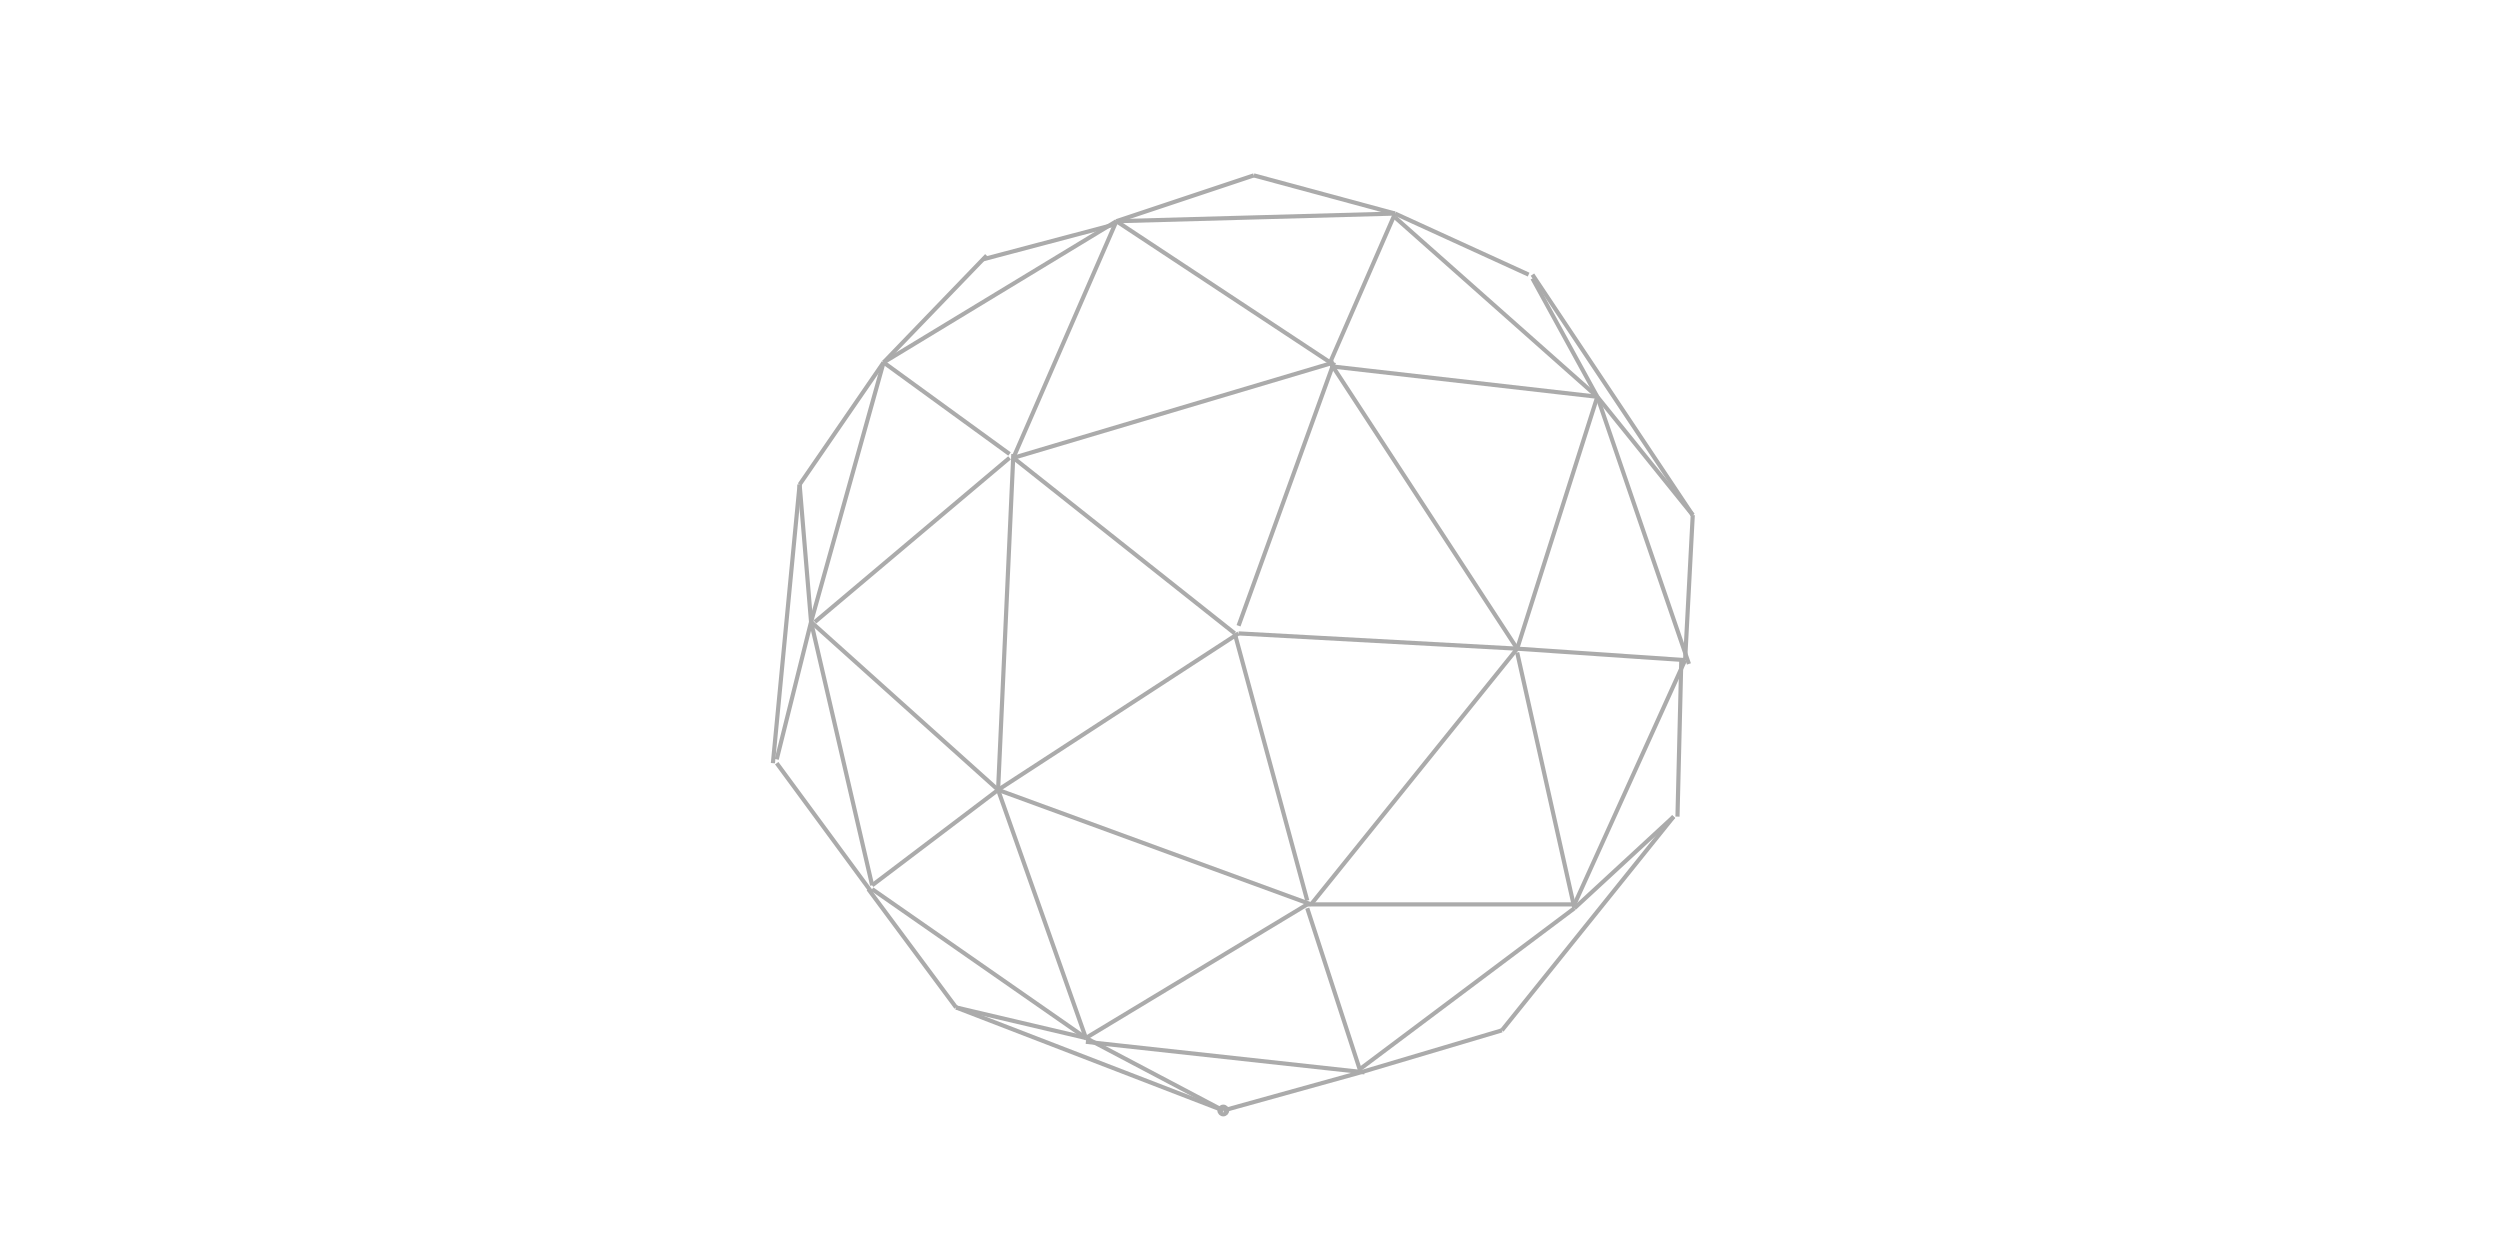
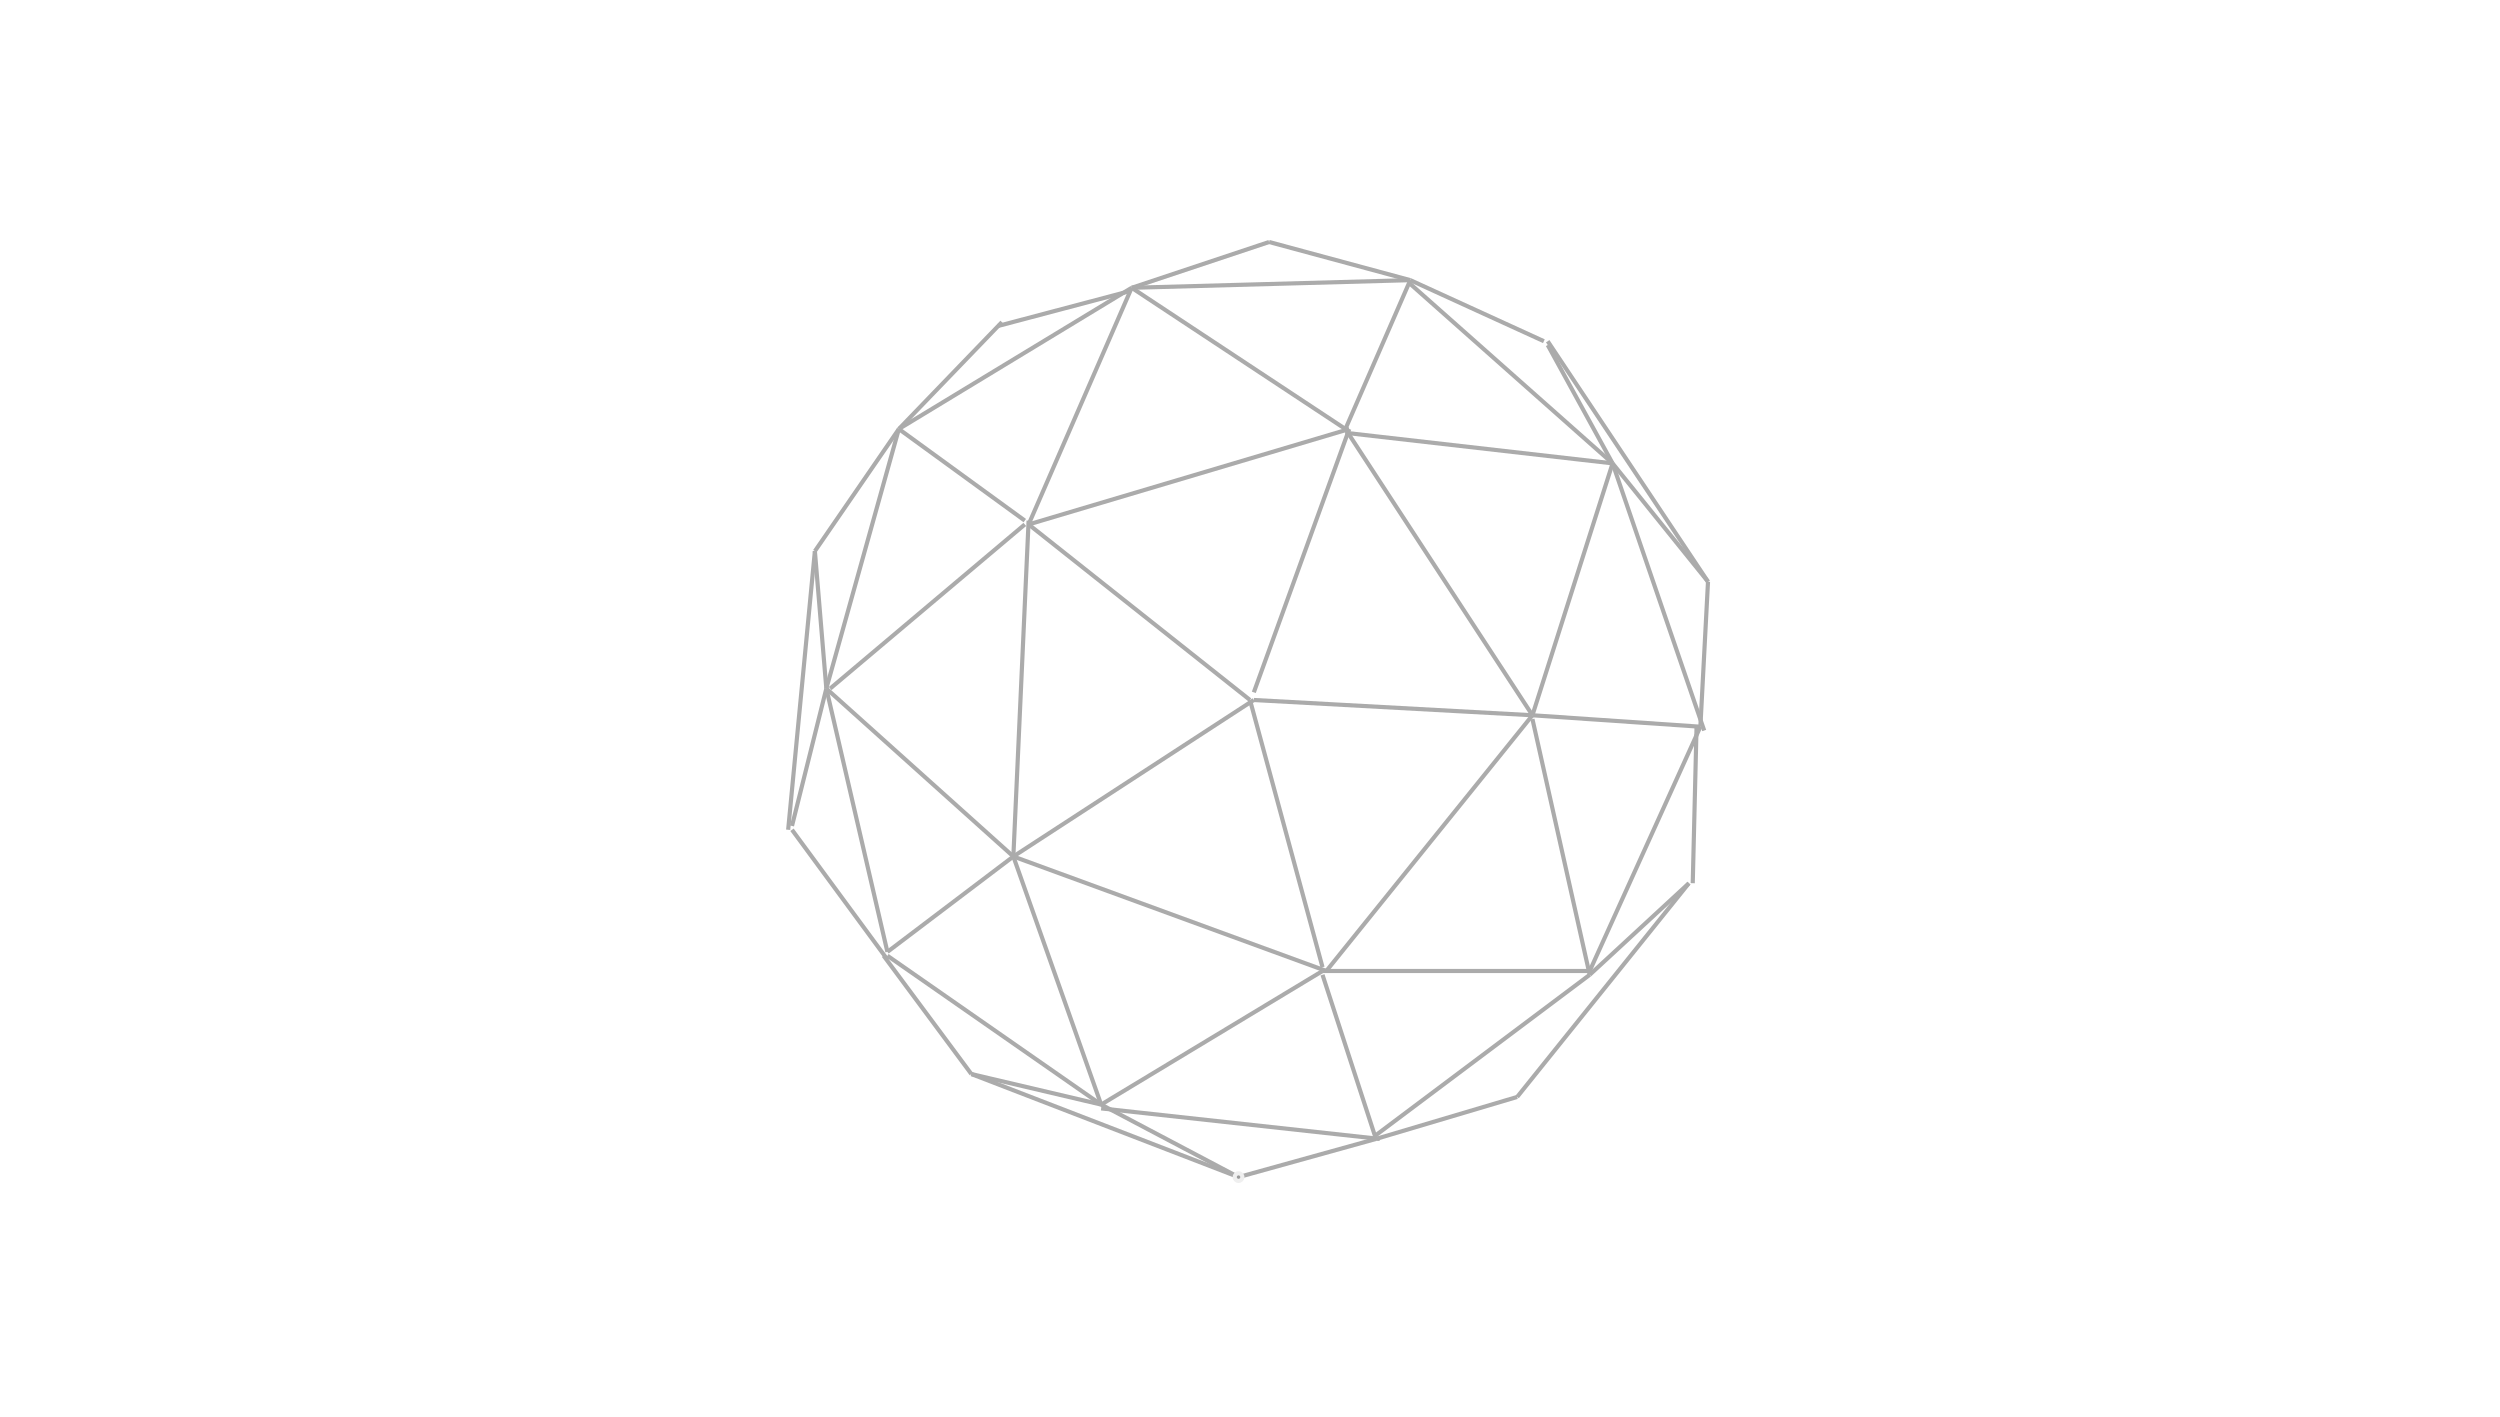
- <svg xmlns="http://www.w3.org/2000/svg" class="svg-logo" version="1.1" id="Layer_1" x="0px" y="0px" viewBox="0 0 600 298.582" xml:space="preserve" width="600" height="298.582">
+ <svg xmlns="http://www.w3.org/2000/svg" class="svg-logo" version="1.1" id="Layer_1" x="0px" y="0px" viewBox="0 0 600 340" xml:space="preserve" width="600" height="340">
  <defs id="defs105" />
-   <g id="g1000">
-     <line style="fill:none;fill-opacity:1;stroke:#ababab;stroke-miterlimit:10;stroke-opacity:1" id="line73" y2="95.223" x2="383.359" y1="66.826" x1="367.786" class="st0" />
-     <line style="fill:none;fill-opacity:1;stroke:#ababab;stroke-miterlimit:10;stroke-opacity:1" id="line75" y2="123.62" x2="406.259" y1="65.91" x1="367.786" class="st0" />
-     <line style="fill:none;fill-opacity:1;stroke:#ababab;stroke-miterlimit:10;stroke-opacity:1" id="line77" y2="95.223" x2="383.359" y1="123.62" x1="406.259" class="st0" />
-     <line style="fill:none;fill-opacity:1;stroke:#ababab;stroke-miterlimit:10;stroke-opacity:1" id="line79" y2="95.223" x2="383.359" y1="87.895" x1="319.237" class="st0" />
-     <line style="fill:none;fill-opacity:1;stroke:#ababab;stroke-miterlimit:10;stroke-opacity:1" id="line81" y2="51.254" x2="334.809" y1="86.979" x1="319.237" class="st0" />
-     <line style="fill:none;fill-opacity:1;stroke:#ababab;stroke-miterlimit:10;stroke-opacity:1" id="line83" y2="51.254" x2="334.809" y1="65.91" x1="366.87" class="st0" />
-     <line style="fill:none;fill-opacity:1;stroke:#ababab;stroke-miterlimit:10;stroke-opacity:1" id="line85" y2="95.223" x2="383.359" y1="52.17" x1="334.809" class="st0" />
-     <line style="fill:none;fill-opacity:1;stroke:#ababab;stroke-miterlimit:10;stroke-opacity:1" id="line87" y2="95.223" x2="383.359" y1="155.681" x1="364.122" class="st0" />
-     <line style="fill:none;fill-opacity:1;stroke:#ababab;stroke-miterlimit:10;stroke-opacity:1" id="line89" y2="123.62" x2="406.259" y1="158.429" x1="404.427" class="st0" />
-     <line style="fill:none;fill-opacity:1;stroke:#ababab;stroke-miterlimit:10;stroke-opacity:1" id="line91" y2="155.681" x2="364.122" y1="158.429" x1="404.427" class="st0" />
-     <line style="fill:none;fill-opacity:1;stroke:#ababab;stroke-miterlimit:10;stroke-opacity:1" id="line93" y2="95.223" x2="383.359" y1="159.345" x1="405.343" class="st0" />
-     <line style="fill:none;fill-opacity:1;stroke:#ababab;stroke-miterlimit:10;stroke-opacity:1" id="line95" y2="195.987" x2="402.595" y1="158.429" x1="403.511" class="st0" />
-     <line style="fill:none;fill-opacity:1;stroke:#ababab;stroke-miterlimit:10;stroke-opacity:1" id="line97" y2="217.971" x2="377.863" y1="195.987" x1="401.679" class="st0" />
-     <line style="fill:none;fill-opacity:1;stroke:#ababab;stroke-miterlimit:10;stroke-opacity:1" id="line99" y2="217.971" x2="377.863" y1="156.597" x1="364.122" class="st0" />
-     <line style="fill:none;fill-opacity:1;stroke:#ababab;stroke-miterlimit:10;stroke-opacity:1" id="line101" y2="158.429" x2="404.427" y1="217.055" x1="377.863" class="st0" />
-     <line style="fill:none;fill-opacity:1;stroke:#ababab;stroke-miterlimit:10;stroke-opacity:1" id="line103" y2="247.284" x2="360.458" y1="195.987" x1="401.679" class="st0" />
-     <line style="fill:none;fill-opacity:1;stroke:#ababab;stroke-miterlimit:10;stroke-opacity:1" id="line105" y2="247.284" x2="360.458" y1="257.361" x1="326.565" class="st0" />
-     <line style="fill:none;fill-opacity:1;stroke:#ababab;stroke-miterlimit:10;stroke-opacity:1" id="line107" y2="217.971" x2="377.863" y1="256.445" x1="326.565" class="st0" />
-     <line style="fill:none;fill-opacity:1;stroke:#ababab;stroke-miterlimit:10;stroke-opacity:1" id="line109" y2="217.055" x2="377.863" y1="217.055" x1="313.74" class="st0" />
-     <line style="fill:none;fill-opacity:1;stroke:#ababab;stroke-miterlimit:10;stroke-opacity:1" id="line111" y2="257.361" x2="326.565" y1="217.971" x1="313.74" class="st0" />
-     <line style="fill:none;fill-opacity:1;stroke:#ababab;stroke-miterlimit:10;stroke-opacity:1" id="line113" y2="217.055" x2="314.656" y1="155.681" x1="364.122" class="st0" />
-     <line style="fill:none;fill-opacity:1;stroke:#ababab;stroke-miterlimit:10;stroke-opacity:1" id="line115" y2="152.017" x2="296.336" y1="216.139" x1="313.74" class="st0" />
-     <line style="fill:none;fill-opacity:1;stroke:#ababab;stroke-miterlimit:10;stroke-opacity:1" id="line117" y2="155.681" x2="364.122" y1="152.017" x1="297.252" class="st0" />
-     <line style="fill:none;fill-opacity:1;stroke:#ababab;stroke-miterlimit:10;stroke-opacity:1" id="line119" y2="152.017" x2="297.252" y1="189.574" x1="239.542" class="st0" />
-     <line style="fill:none;fill-opacity:1;stroke:#ababab;stroke-miterlimit:10;stroke-opacity:1" id="line121" y2="217.055" x2="314.656" y1="189.574" x1="239.542" class="st0" />
-     <line style="fill:none;fill-opacity:1;stroke:#ababab;stroke-miterlimit:10;stroke-opacity:1" id="line123" y2="189.574" x2="239.542" y1="249.116" x1="260.611" class="st0" />
-     <line style="fill:none;fill-opacity:1;stroke:#ababab;stroke-miterlimit:10;stroke-opacity:1" id="line125" y2="189.574" x2="239.542" y1="212.475" x1="209.313" class="st0" />
-     <line style="fill:none;fill-opacity:1;stroke:#ababab;stroke-miterlimit:10;stroke-opacity:1" id="line127" y2="249.116" x2="260.611" y1="213.391" x1="209.313" class="st0" />
-     <line style="fill:none;fill-opacity:1;stroke:#ababab;stroke-miterlimit:10;stroke-opacity:1" id="line129" y2="241.788" x2="229.466" y1="213.391" x1="208.397" class="st0" />
-     <line style="fill:none;fill-opacity:1;stroke:#ababab;stroke-miterlimit:10;stroke-opacity:1" id="line131" y2="250.032" x2="260.611" y1="257.361" x1="327.481" class="st0" />
-     <line style="fill:none;fill-opacity:1;stroke:#ababab;stroke-miterlimit:10;stroke-opacity:1" id="line133" y2="241.788" x2="229.466" y1="249.116" x1="260.611" class="st0" />
-     <line style="fill:none;fill-opacity:1;stroke:#ababab;stroke-miterlimit:10;stroke-opacity:1" id="line135" y2="249.116" x2="260.611" y1="217.055" x1="313.74" class="st0" />
-     <line style="fill:none;fill-opacity:1;stroke:#ababab;stroke-miterlimit:10;stroke-opacity:1" id="line137" y2="152.017" x2="296.336" y1="109.88" x1="243.206" class="st0" />
-     <line style="fill:none;fill-opacity:1;stroke:#ababab;stroke-miterlimit:10;stroke-opacity:1" id="line139" y2="189.574" x2="239.542" y1="108.964" x1="243.206" class="st0" />
-     <line style="fill:none;fill-opacity:1;stroke:#ababab;stroke-miterlimit:10;stroke-opacity:1" id="line141" y2="189.574" x2="239.542" y1="149.269" x1="194.656" class="st0" />
-     <line style="fill:none;fill-opacity:1;stroke:#ababab;stroke-miterlimit:10;stroke-opacity:1" id="line143" y2="149.269" x2="194.656" y1="212.475" x1="209.313" class="st0" />
-     <line style="fill:none;fill-opacity:1;stroke:#ababab;stroke-miterlimit:10;stroke-opacity:1" id="line145" y2="183.162" x2="186.412" y1="214.307" x1="209.313" class="st0" />
-     <line style="fill:none;fill-opacity:1;stroke:#ababab;stroke-miterlimit:10;stroke-opacity:1" id="line147" y2="183.162" x2="185.496" y1="116.292" x1="191.908" class="st0" />
-     <line style="fill:none;fill-opacity:1;stroke:#ababab;stroke-miterlimit:10;stroke-opacity:1" id="line149" y2="149.269" x2="195.572" y1="109.88" x1="242.29" class="st0" />
-     <line style="fill:none;fill-opacity:1;stroke:#ababab;stroke-miterlimit:10;stroke-opacity:1" id="line151" y2="116.292" x2="191.908" y1="86.979" x1="212.061" class="st0" />
-     <line style="fill:none;fill-opacity:1;stroke:#ababab;stroke-miterlimit:10;stroke-opacity:1" id="line153" y2="86.979" x2="212.061" y1="108.964" x1="242.29" class="st0" />
-     <line style="fill:none;fill-opacity:1;stroke:#ababab;stroke-miterlimit:10;stroke-opacity:1" id="line155" y2="86.979" x2="212.061" y1="61.33" x1="236.794" class="st0" />
-     <line style="fill:none;fill-opacity:1;stroke:#ababab;stroke-miterlimit:10;stroke-opacity:1" id="line157" y2="86.979" x2="212.061" y1="53.086" x1="267.939" class="st0" />
-     <line style="fill:none;fill-opacity:1;stroke:#ababab;stroke-miterlimit:10;stroke-opacity:1" id="line159" y2="54.002" x2="267.023" y1="62.246" x1="235.878" class="st0" />
-     <line style="fill:none;fill-opacity:1;stroke:#ababab;stroke-miterlimit:10;stroke-opacity:1" id="line161" y2="53.086" x2="267.939" y1="109.88" x1="243.206" class="st0" />
-     <line style="fill:none;fill-opacity:1;stroke:#ababab;stroke-miterlimit:10;stroke-opacity:1" id="line163" y2="53.086" x2="267.939" y1="86.979" x1="319.237" class="st0" />
-     <line style="fill:none;fill-opacity:1;stroke:#ababab;stroke-miterlimit:10;stroke-opacity:1" id="line165" y2="86.979" x2="320.153" y1="109.88" x1="243.206" class="st0" />
-     <line style="fill:none;fill-opacity:1;stroke:#ababab;stroke-miterlimit:10;stroke-opacity:1" id="line167" y2="86.979" x2="320.153" y1="150.185" x1="297.252" class="st0" />
-     <line style="fill:none;fill-opacity:1;stroke:#ababab;stroke-miterlimit:10;stroke-opacity:1" id="line169" y2="86.979" x2="319.237" y1="155.681" x1="364.122" class="st0" />
-     <line style="fill:none;fill-opacity:1;stroke:#ababab;stroke-miterlimit:10;stroke-opacity:1" id="line171" y2="53.086" x2="267.939" y1="51.254" x1="334.809" class="st0" />
-     <line style="fill:none;fill-opacity:1;stroke:#ababab;stroke-miterlimit:10;stroke-opacity:1" id="line173" y2="53.086" x2="267.939" y1="42.094" x1="300.916" class="st0" />
-     <line style="fill:none;fill-opacity:1;stroke:#ababab;stroke-miterlimit:10;stroke-opacity:1" id="line175" y2="42.094" x2="300.916" y1="51.254" x1="334.809" class="st0" />
-     <circle style="fill:none;fill-opacity:1;stroke:#ababab;stroke-miterlimit:10;stroke-opacity:1" id="circle177" r="0.916" cy="266.521" cx="293.588" class="st0" />
-     <line style="fill:none;fill-opacity:1;stroke:#ababab;stroke-miterlimit:10;stroke-opacity:1" id="line179" y2="266.521" x2="293.588" y1="257.361" x1="326.565" class="st0" />
-     <line style="fill:none;fill-opacity:1;stroke:#ababab;stroke-miterlimit:10;stroke-opacity:1" id="line181" y2="266.521" x2="293.588" y1="249.116" x1="260.611" class="st0" />
-     <line style="fill:none;fill-opacity:1;stroke:#ababab;stroke-miterlimit:10;stroke-opacity:1" id="line183" y2="266.521" x2="293.588" y1="241.788" x1="229.466" class="st0" />
-     <line style="fill:none;fill-opacity:1;stroke:#ababab;stroke-miterlimit:10;stroke-opacity:1" id="line185" y2="149.269" x2="194.656" y1="116.292" x1="191.908" class="st0" />
-     <line style="fill:none;fill-opacity:1;stroke:#ababab;stroke-miterlimit:10;stroke-opacity:1" id="line187" y2="149.269" x2="194.656" y1="182.246" x1="186.412" class="st0" />
-     <line style="fill:none;fill-opacity:1;stroke:#ababab;stroke-miterlimit:10;stroke-opacity:1" id="line189" y2="149.269" x2="194.656" y1="86.979" x1="212.061" class="st0" />
+   <g id="g1608" transform="translate(0,164.1013)">
+     <rect y="188.405" x="-0.002" height="189.505" width="300" id="rect1583" style="opacity:0.98;fill:#00ff00;fill-opacity:1;stroke:none;stroke-width:0.658;stroke-linecap:round;stroke-linejoin:round;stroke-miterlimit:10;stroke-dasharray:none;stroke-opacity:1" />
+     <rect y="188.405" x="299.998" height="189.505" width="300" id="rect1583-9" style="opacity:0.98;fill:#30cf30;fill-opacity:1;stroke:none;stroke-width:0.658;stroke-linecap:round;stroke-linejoin:round;stroke-miterlimit:10;stroke-dasharray:none;stroke-opacity:1" />
+   </g>
+   <g style="fill:#9a9a9a;fill-opacity:1;stroke:#efefef;stroke-opacity:1" id="g1000" transform="translate(3.66259,15.98282)">
+     <g id="g994">
+       <line style="fill:none;fill-opacity:1;stroke:#ababab;stroke-miterlimit:10;stroke-opacity:1" id="line73" y2="95.223" x2="383.359" y1="66.826" x1="367.786" class="st0" />
+       <line style="fill:none;fill-opacity:1;stroke:#ababab;stroke-miterlimit:10;stroke-opacity:1" id="line75" y2="123.62" x2="406.259" y1="65.91" x1="367.786" class="st0" />
+       <line style="fill:none;fill-opacity:1;stroke:#ababab;stroke-miterlimit:10;stroke-opacity:1" id="line77" y2="95.223" x2="383.359" y1="123.62" x1="406.259" class="st0" />
+       <line style="fill:none;fill-opacity:1;stroke:#ababab;stroke-miterlimit:10;stroke-opacity:1" id="line79" y2="95.223" x2="383.359" y1="87.895" x1="319.237" class="st0" />
+       <line style="fill:none;fill-opacity:1;stroke:#ababab;stroke-miterlimit:10;stroke-opacity:1" id="line81" y2="51.254" x2="334.809" y1="86.979" x1="319.237" class="st0" />
+       <line style="fill:none;fill-opacity:1;stroke:#ababab;stroke-miterlimit:10;stroke-opacity:1" id="line83" y2="51.254" x2="334.809" y1="65.91" x1="366.87" class="st0" />
+       <line style="fill:none;fill-opacity:1;stroke:#ababab;stroke-miterlimit:10;stroke-opacity:1" id="line85" y2="95.223" x2="383.359" y1="52.17" x1="334.809" class="st0" />
+       <line style="fill:none;fill-opacity:1;stroke:#ababab;stroke-miterlimit:10;stroke-opacity:1" id="line87" y2="95.223" x2="383.359" y1="155.681" x1="364.122" class="st0" />
+       <line style="fill:none;fill-opacity:1;stroke:#ababab;stroke-miterlimit:10;stroke-opacity:1" id="line89" y2="123.62" x2="406.259" y1="158.429" x1="404.427" class="st0" />
+       <line style="fill:none;fill-opacity:1;stroke:#ababab;stroke-miterlimit:10;stroke-opacity:1" id="line91" y2="155.681" x2="364.122" y1="158.429" x1="404.427" class="st0" />
+       <line style="fill:none;fill-opacity:1;stroke:#ababab;stroke-miterlimit:10;stroke-opacity:1" id="line93" y2="95.223" x2="383.359" y1="159.345" x1="405.343" class="st0" />
+       <line style="fill:none;fill-opacity:1;stroke:#ababab;stroke-miterlimit:10;stroke-opacity:1" id="line95" y2="195.987" x2="402.595" y1="158.429" x1="403.511" class="st0" />
+       <line style="fill:none;fill-opacity:1;stroke:#ababab;stroke-miterlimit:10;stroke-opacity:1" id="line97" y2="217.971" x2="377.863" y1="195.987" x1="401.679" class="st0" />
+       <line style="fill:none;fill-opacity:1;stroke:#ababab;stroke-miterlimit:10;stroke-opacity:1" id="line99" y2="217.971" x2="377.863" y1="156.597" x1="364.122" class="st0" />
+       <line style="fill:none;fill-opacity:1;stroke:#ababab;stroke-miterlimit:10;stroke-opacity:1" id="line101" y2="158.429" x2="404.427" y1="217.055" x1="377.863" class="st0" />
+       <line style="fill:none;fill-opacity:1;stroke:#ababab;stroke-miterlimit:10;stroke-opacity:1" id="line103" y2="247.284" x2="360.458" y1="195.987" x1="401.679" class="st0" />
+       <line style="fill:none;fill-opacity:1;stroke:#ababab;stroke-miterlimit:10;stroke-opacity:1" id="line105" y2="247.284" x2="360.458" y1="257.361" x1="326.565" class="st0" />
+       <line style="fill:none;fill-opacity:1;stroke:#ababab;stroke-miterlimit:10;stroke-opacity:1" id="line107" y2="217.971" x2="377.863" y1="256.445" x1="326.565" class="st0" />
+       <line style="fill:none;fill-opacity:1;stroke:#ababab;stroke-miterlimit:10;stroke-opacity:1" id="line109" y2="217.055" x2="377.863" y1="217.055" x1="313.74" class="st0" />
+       <line style="fill:none;fill-opacity:1;stroke:#ababab;stroke-miterlimit:10;stroke-opacity:1" id="line111" y2="257.361" x2="326.565" y1="217.971" x1="313.74" class="st0" />
+       <line style="fill:none;fill-opacity:1;stroke:#ababab;stroke-miterlimit:10;stroke-opacity:1" id="line113" y2="217.055" x2="314.656" y1="155.681" x1="364.122" class="st0" />
+       <line style="fill:none;fill-opacity:1;stroke:#ababab;stroke-miterlimit:10;stroke-opacity:1" id="line115" y2="152.017" x2="296.336" y1="216.139" x1="313.74" class="st0" />
+       <line style="fill:none;fill-opacity:1;stroke:#ababab;stroke-miterlimit:10;stroke-opacity:1" id="line117" y2="155.681" x2="364.122" y1="152.017" x1="297.252" class="st0" />
+       <line style="fill:none;fill-opacity:1;stroke:#ababab;stroke-miterlimit:10;stroke-opacity:1" id="line119" y2="152.017" x2="297.252" y1="189.574" x1="239.542" class="st0" />
+       <line style="fill:none;fill-opacity:1;stroke:#ababab;stroke-miterlimit:10;stroke-opacity:1" id="line121" y2="217.055" x2="314.656" y1="189.574" x1="239.542" class="st0" />
+       <line style="fill:none;fill-opacity:1;stroke:#ababab;stroke-miterlimit:10;stroke-opacity:1" id="line123" y2="189.574" x2="239.542" y1="249.116" x1="260.611" class="st0" />
+       <line style="fill:none;fill-opacity:1;stroke:#ababab;stroke-miterlimit:10;stroke-opacity:1" id="line125" y2="189.574" x2="239.542" y1="212.475" x1="209.313" class="st0" />
+       <line style="fill:none;fill-opacity:1;stroke:#ababab;stroke-miterlimit:10;stroke-opacity:1" id="line127" y2="249.116" x2="260.611" y1="213.391" x1="209.313" class="st0" />
+       <line style="fill:none;fill-opacity:1;stroke:#ababab;stroke-miterlimit:10;stroke-opacity:1" id="line129" y2="241.788" x2="229.466" y1="213.391" x1="208.397" class="st0" />
+       <line style="fill:none;fill-opacity:1;stroke:#ababab;stroke-miterlimit:10;stroke-opacity:1" id="line131" y2="250.032" x2="260.611" y1="257.361" x1="327.481" class="st0" />
+       <line style="fill:none;fill-opacity:1;stroke:#ababab;stroke-miterlimit:10;stroke-opacity:1" id="line133" y2="241.788" x2="229.466" y1="249.116" x1="260.611" class="st0" />
+       <line style="fill:none;fill-opacity:1;stroke:#ababab;stroke-miterlimit:10;stroke-opacity:1" id="line135" y2="249.116" x2="260.611" y1="217.055" x1="313.74" class="st0" />
+       <line style="fill:none;fill-opacity:1;stroke:#ababab;stroke-miterlimit:10;stroke-opacity:1" id="line137" y2="152.017" x2="296.336" y1="109.88" x1="243.206" class="st0" />
+       <line style="fill:none;fill-opacity:1;stroke:#ababab;stroke-miterlimit:10;stroke-opacity:1" id="line139" y2="189.574" x2="239.542" y1="108.964" x1="243.206" class="st0" />
+       <line style="fill:none;fill-opacity:1;stroke:#ababab;stroke-miterlimit:10;stroke-opacity:1" id="line141" y2="189.574" x2="239.542" y1="149.269" x1="194.656" class="st0" />
+       <line style="fill:none;fill-opacity:1;stroke:#ababab;stroke-miterlimit:10;stroke-opacity:1" id="line143" y2="149.269" x2="194.656" y1="212.475" x1="209.313" class="st0" />
+       <line style="fill:none;fill-opacity:1;stroke:#ababab;stroke-miterlimit:10;stroke-opacity:1" id="line145" y2="183.162" x2="186.412" y1="214.307" x1="209.313" class="st0" />
+       <line style="fill:none;fill-opacity:1;stroke:#ababab;stroke-miterlimit:10;stroke-opacity:1" id="line147" y2="183.162" x2="185.496" y1="116.292" x1="191.908" class="st0" />
+       <line style="fill:none;fill-opacity:1;stroke:#ababab;stroke-miterlimit:10;stroke-opacity:1" id="line149" y2="149.269" x2="195.572" y1="109.88" x1="242.29" class="st0" />
+       <line style="fill:none;fill-opacity:1;stroke:#ababab;stroke-miterlimit:10;stroke-opacity:1" id="line151" y2="116.292" x2="191.908" y1="86.979" x1="212.061" class="st0" />
+       <line style="fill:none;fill-opacity:1;stroke:#ababab;stroke-miterlimit:10;stroke-opacity:1" id="line153" y2="86.979" x2="212.061" y1="108.964" x1="242.29" class="st0" />
+       <line style="fill:none;fill-opacity:1;stroke:#ababab;stroke-miterlimit:10;stroke-opacity:1" id="line155" y2="86.979" x2="212.061" y1="61.33" x1="236.794" class="st0" />
+       <line style="fill:none;fill-opacity:1;stroke:#ababab;stroke-miterlimit:10;stroke-opacity:1" id="line157" y2="86.979" x2="212.061" y1="53.086" x1="267.939" class="st0" />
+       <line style="fill:none;fill-opacity:1;stroke:#ababab;stroke-miterlimit:10;stroke-opacity:1" id="line159" y2="54.002" x2="267.023" y1="62.246" x1="235.878" class="st0" />
+       <line style="fill:none;fill-opacity:1;stroke:#ababab;stroke-miterlimit:10;stroke-opacity:1" id="line161" y2="53.086" x2="267.939" y1="109.88" x1="243.206" class="st0" />
+       <line style="fill:none;fill-opacity:1;stroke:#ababab;stroke-miterlimit:10;stroke-opacity:1" id="line163" y2="53.086" x2="267.939" y1="86.979" x1="319.237" class="st0" />
+       <line style="fill:none;fill-opacity:1;stroke:#ababab;stroke-miterlimit:10;stroke-opacity:1" id="line165" y2="86.979" x2="320.153" y1="109.88" x1="243.206" class="st0" />
+       <line style="fill:none;fill-opacity:1;stroke:#ababab;stroke-miterlimit:10;stroke-opacity:1" id="line167" y2="86.979" x2="320.153" y1="150.185" x1="297.252" class="st0" />
+       <line style="fill:none;fill-opacity:1;stroke:#ababab;stroke-miterlimit:10;stroke-opacity:1" id="line169" y2="86.979" x2="319.237" y1="155.681" x1="364.122" class="st0" />
+       <line style="fill:none;fill-opacity:1;stroke:#ababab;stroke-miterlimit:10;stroke-opacity:1" id="line171" y2="53.086" x2="267.939" y1="51.254" x1="334.809" class="st0" />
+       <line style="fill:none;fill-opacity:1;stroke:#ababab;stroke-miterlimit:10;stroke-opacity:1" id="line173" y2="53.086" x2="267.939" y1="42.094" x1="300.916" class="st0" />
+       <line style="fill:none;fill-opacity:1;stroke:#ababab;stroke-miterlimit:10;stroke-opacity:1" id="line175" y2="42.094" x2="300.916" y1="51.254" x1="334.809" class="st0" />
+       <line style="fill:none;fill-opacity:1;stroke:#ababab;stroke-miterlimit:10;stroke-opacity:1" id="line179" y2="266.521" x2="293.588" y1="257.361" x1="326.565" class="st0" />
+       <line style="fill:none;fill-opacity:1;stroke:#ababab;stroke-miterlimit:10;stroke-opacity:1" id="line181" y2="266.521" x2="293.588" y1="249.116" x1="260.611" class="st0" />
+       <line style="fill:none;fill-opacity:1;stroke:#ababab;stroke-miterlimit:10;stroke-opacity:1" id="line183" y2="266.521" x2="293.588" y1="241.788" x1="229.466" class="st0" />
+       <circle style="fill:#9a9a9a;fill-opacity:1;stroke:#efefef;stroke-miterlimit:10;stroke-opacity:1" id="circle177" r="0.916" cy="266.521" cx="293.588" class="st0" />
+       <line style="fill:none;fill-opacity:1;stroke:#ababab;stroke-miterlimit:10;stroke-opacity:1" id="line185" y2="149.269" x2="194.656" y1="116.292" x1="191.908" class="st0" />
+       <line style="fill:none;fill-opacity:1;stroke:#ababab;stroke-miterlimit:10;stroke-opacity:1" id="line187" y2="149.269" x2="194.656" y1="182.246" x1="186.412" class="st0" />
+       <line style="fill:none;fill-opacity:1;stroke:#ababab;stroke-miterlimit:10;stroke-opacity:1" id="line189" y2="149.269" x2="194.656" y1="86.979" x1="212.061" class="st0" />
+     </g>
+   </g>
+   <g id="g2047" style="display:none;fill:#30cf30;fill-opacity:0.482">
+     <rect y="134.125" x="479.78" height="71.75" width="120.252" id="rect2024" style="opacity:0.98;fill:#30cf30;fill-opacity:0.482;stroke:none;stroke-width:0.934;stroke-linecap:round;stroke-linejoin:round;stroke-miterlimit:10;stroke-dasharray:none;stroke-opacity:1" />
+     <rect y="134.125" x="0.383" height="71.75" width="120.252" id="rect2024-1" style="opacity:0.98;fill:#30cf30;fill-opacity:0.482;stroke:none;stroke-width:0.934;stroke-linecap:round;stroke-linejoin:round;stroke-miterlimit:10;stroke-dasharray:none;stroke-opacity:1" />
+   </g>
+   <circle style="display:none;opacity:0.98;fill:#609f60;fill-opacity:0.299;stroke:none;stroke-width:0.905;stroke-linecap:round;stroke-linejoin:round;stroke-miterlimit:10;stroke-dasharray:none;stroke-opacity:1" id="path2041" cx="300" cy="170" r="170" />
+   <rect style="display:none;opacity:0.98;fill:#30cf30;fill-opacity:0.482;stroke:none;stroke-width:0.909;stroke-linecap:round;stroke-linejoin:round;stroke-miterlimit:10;stroke-dasharray:none;stroke-opacity:1" id="rect2154" width="49.25" height="16.494" x="18.604" y="-3.9412917e-15" />
+   <rect style="display:none;opacity:0.98;fill:#30cf30;fill-opacity:0.482;stroke:none;stroke-width:0.909;stroke-linecap:round;stroke-linejoin:round;stroke-miterlimit:10;stroke-dasharray:none;stroke-opacity:1" id="rect2154-2" width="49.25" height="16.494" x="61.245" y="323.975" />
+   <g id="g2438" transform="translate(0,-400)">
+     <g transform="translate(3.0517578e-5,20.70897)" style="fill:#ff00ff;fill-opacity:1;stroke:#efefef;stroke-opacity:1" id="g939-5">
+       <circle style="fill:#ff00ff;fill-opacity:1;stroke:none;stroke-opacity:1" class="small-circle" cx="300" cy="149.291" r="5.954" id="circle39-6" />
+     </g>
+     <circle style="fill:#9a9a9a;fill-opacity:1;stroke:#efefef;stroke-opacity:1" class="small-circle" cx="271.654" cy="70.068" r="2.748" id="circle23" />
+     <circle style="fill:#9a9a9a;fill-opacity:1;stroke:#efefef;stroke-opacity:1" class="small-circle" cx="338.982" cy="67.778" r="2.29" id="circle25" />
+     <circle style="fill:#9a9a9a;fill-opacity:1;stroke:#efefef;stroke-opacity:1" class="small-circle" cx="305.089" cy="58.617" r="1.374" id="circle27" />
+     <circle style="fill:#9a9a9a;fill-opacity:1;stroke:#efefef;stroke-opacity:1" class="small-circle" cx="371.501" cy="82.892" r="1.832" id="circle29" />
+     <circle style="fill:#9a9a9a;fill-opacity:1;stroke:#efefef;stroke-opacity:1" class="small-circle" cx="387.532" cy="111.747" r="1.374" id="circle31" />
+     <circle style="fill:#9a9a9a;fill-opacity:1;stroke:#efefef;stroke-opacity:1" class="small-circle" cx="410.432" cy="140.144" r="1.374" id="circle33" />
+     <circle style="fill:#9a9a9a;fill-opacity:1;stroke:#efefef;stroke-opacity:1" class="small-circle" cx="408.6" cy="174.953" r="3.206" id="circle35" />
+     <circle style="fill:#9a9a9a;fill-opacity:1;stroke:#efefef;stroke-opacity:1" class="small-circle" cx="368.295" cy="172.205" r="5.038" id="circle37" />
+     <circle style="fill:#9a9a9a;fill-opacity:1;stroke:#efefef;stroke-opacity:1" class="small-circle" cx="323.867" cy="103.961" r="2.748" id="circle41" />
+     <circle style="fill:#9a9a9a;fill-opacity:1;stroke:#efefef;stroke-opacity:1" class="small-circle" cx="246.921" cy="125.946" r="3.664" id="circle43" />
+     <circle style="fill:#9a9a9a;fill-opacity:1;stroke:#efefef;stroke-opacity:1" class="small-circle" cx="240.509" cy="78.312" r="1.832" id="circle45" />
+     <circle style="fill:#9a9a9a;fill-opacity:1;stroke:#efefef;stroke-opacity:1" class="small-circle" cx="216.234" cy="103.503" r="2.29" id="circle47" />
+     <circle style="fill:#9a9a9a;fill-opacity:1;stroke:#efefef;stroke-opacity:1" class="small-circle" cx="196.081" cy="132.816" r="1.374" id="circle49" />
+     <circle style="fill:#9a9a9a;fill-opacity:1;stroke:#efefef;stroke-opacity:1" class="small-circle" cx="198.829" cy="165.793" r="1.374" id="circle51" />
+     <circle class="small-circle" cx="190.127" cy="199.228" r="1.832" id="circle53" style="fill:#9a9a9a;fill-opacity:1;stroke:#efefef;stroke-opacity:1" />
+     <circle style="fill:#9a9a9a;fill-opacity:1;stroke:#efefef;stroke-opacity:1" class="small-circle" cx="243.715" cy="206.099" r="2.29" id="circle55" />
+     <circle style="fill:#9a9a9a;fill-opacity:1;stroke:#efefef;stroke-opacity:1" class="small-circle" cx="213.028" cy="229.457" r="3.664" id="circle57" />
+     <circle style="fill:#9a9a9a;fill-opacity:1;stroke:#efefef;stroke-opacity:1" class="small-circle" cx="233.18" cy="257.854" r="1.832" id="circle59" />
+     <circle style="fill:#9a9a9a;fill-opacity:1;stroke:#efefef;stroke-opacity:1" class="small-circle" cx="264.784" cy="265.64" r="2.29" id="circle61" />
+     <circle style="fill:#9a9a9a;fill-opacity:1;stroke:#efefef;stroke-opacity:1" class="small-circle" cx="331.196" cy="273.427" r="5.496" id="circle63" />
+     <circle style="fill:#9a9a9a;fill-opacity:1;stroke:#efefef;stroke-opacity:1" class="small-circle" cx="318.371" cy="234.037" r="3.664" id="circle65" />
+     <circle style="fill:#9a9a9a;fill-opacity:1;stroke:#efefef;stroke-opacity:1" class="small-circle" cx="364.631" cy="263.808" r="2.29" id="circle67" />
+     <circle style="fill:#9a9a9a;fill-opacity:1;stroke:#efefef;stroke-opacity:1" class="small-circle" cx="382.493" cy="234.037" r="1.832" id="circle69" />
+     <circle style="fill:#9a9a9a;fill-opacity:1;stroke:#efefef;stroke-opacity:1" class="small-circle" cx="406.31" cy="212.053" r="1.832" id="circle71" />
+     <circle style="fill:#9a9a9a;fill-opacity:1;stroke:#efefef;stroke-opacity:1" class="small-circle" cx="300.195" cy="169.969" r="5.954" id="circle39-3" />
+     <g style="font-style:normal;font-variant:normal;font-weight:normal;font-stretch:normal;font-size:40px;line-height:1.25;font-family:'TeX Gyre Bonum Math';-inkscape-font-specification:'TeX Gyre Bonum Math';letter-spacing:30.074px;word-spacing:0px;fill:#dedede;fill-opacity:1;stroke:none" transform="matrix(0.946338,0,0,0.946338,22.91495,13.12419)" aria-label="CREATIVES" id="text916">
+       <path id="path908" style="font-size:32px;letter-spacing:30.074px;fill:#dedede;fill-opacity:1" d="m 151.371,145.538 -0.879,1.308 c 3.916,3.118 4.189,6.801 4.068,8.268 -0.264,3.189 -3.148,7.767 -10.323,7.173 -5.645,-0.467 -9.564,-3.938 -9.215,-8.148 0.407,-4.911 3.919,-6.226 7.535,-7.628 l 0.085,-1.021 -7.812,0.894 -0.087,1.052 1.284,0.781 c -1.591,1.763 -2.358,3.658 -2.585,6.401 -0.351,4.241 3.022,10.814 10.516,11.435 6.378,0.528 11.56,-3.891 12.094,-10.333 0.341,-4.114 -1.208,-7.517 -4.68,-10.181 z" />
+       <path id="path910" style="font-size:32px;letter-spacing:30.074px;fill:#dedede;fill-opacity:1" d="m 175.466,93.993 -0.888,-0.441 c -0.956,1.276 -1.799,1.822 -3.386,2.141 l -9.098,1.41 c 1.662,-5.07 -1.033,-7.124 -2.466,-7.836 -3.066,-1.524 -6.168,0.044 -8.219,4.17 l -5.796,11.663 0.888,0.441 0.442,-0.674 c 0.941,-1.39 1.728,-1.464 4.078,-0.296 l 11.262,5.597 c 2.35,1.168 2.766,1.839 2.227,3.429 l -0.27,0.759 0.888,0.441 4.144,-8.339 -0.888,-0.441 -0.599,0.989 c -0.87,1.39 -1.757,1.45 -4.078,0.296 l -5.072,-2.521 2.051,-4.127 12.403,-1.876 z m -17.263,-1.575 c 1.347,0.669 3.77,2.552 1.591,6.937 l -2.392,4.814 -6.218,-3.09 c -1.003,-0.498 -1.42,-1.385 0.417,-5.081 1.823,-3.668 4.024,-4.861 6.603,-3.58 z" />
+       <path id="path912" style="font-size:32px;letter-spacing:30.074px;fill:#dedede;fill-opacity:1" d="m 205.323,50.799 -1.036,0.334 c 0.421,5.662 -0.579,8.467 -4.113,11.667 -2.254,2.04 -3.26,1.787 -4.571,0.34 l -4.532,-5.005 1.755,-1.589 c 1.874,-1.697 3.432,-1.597 5.688,0.418 l 0.807,-0.73 -6.422,-7.093 -0.807,0.73 c 1.902,2.768 1.874,3.786 -0.143,5.611 l -1.803,1.632 -3.651,-4.033 c -1.375,-1.518 -1.166,-2.527 0.922,-4.417 3.226,-2.921 5.845,-3.652 10.433,-2.971 l 0.48,-0.996 -5.503,-2.788 -13.545,12.264 0.666,0.735 0.657,-0.466 c 1.384,-0.951 2.143,-0.732 3.904,1.213 l 8.441,9.322 c 1.761,1.945 1.904,2.722 0.821,4.005 l -0.529,0.608 0.666,0.735 13.829,-12.522 z" />
+       <path id="path914" style="font-size:32px;letter-spacing:30.074px;fill:#dedede;fill-opacity:1" d="m 257.358,31.649 -0.355,-0.926 c -2.057,0.445 -2.541,0.253 -4.681,-2.114 l -12.467,-13.594 -2.779,1.064 -0.096,15.147 c -0.046,5.877 -0.261,6.747 -2.115,7.902 l -0.306,0.186 0.355,0.926 8.009,-3.066 -0.355,-0.926 c -1.133,0.262 -1.687,0.337 -2.096,0.254 -1.35,-0.305 -1.569,-1.592 -1.552,-3.518 l -0.027,-2.936 7.71,-2.951 2.97,3.283 c 1.367,1.601 1.375,2.249 -0.968,3.557 l 0.355,0.926 z m -11.784,-5.632 -6.724,2.574 -0.114,-10.235 z" />
+       <path id="path916" style="font-size:32px;letter-spacing:30.074px;fill:#dedede;fill-opacity:1" d="m 306.871,10.377 -1.829,-5.62 -18.56,0.123 -1.787,5.644 1.059,0.377 c 1.866,-3.34 4.064,-4.827 7.008,-4.846 1.056,-0.007 1.41,0.311 1.416,1.271 l 0.097,14.688 c 0.017,2.592 -0.458,3.395 -2.057,3.534 l -1.247,0.104 0.007,0.992 9.856,-0.065 -0.007,-0.992 -1.249,-0.088 c -1.601,-0.117 -2.086,-0.914 -2.103,-3.506 L 297.379,7.431 c -0.007,-1.12 0.247,-1.41 1.303,-1.417 2.816,-0.019 5.259,1.629 7.072,4.753 z" />
+       <path id="path918" style="font-size:32px;letter-spacing:30.074px;fill:#dedede;fill-opacity:1" d="m 348.329,36.178 0.333,-0.935 -0.571,-0.305 c -1.531,-0.851 -1.67,-1.511 -0.78,-4.014 L 351.527,19.077 c 0.89,-2.502 1.415,-2.927 3.14,-2.619 l 0.635,0.124 0.333,-0.935 -8.14,-2.896 -0.333,0.935 0.571,0.305 c 1.531,0.851 1.67,1.511 0.78,4.014 l -4.216,11.848 c -0.89,2.502 -1.415,2.927 -3.14,2.619 l -0.635,-0.124 -0.333,0.935 z" />
+       <path id="path921" style="font-size:32px;letter-spacing:30.074px;fill:#dedede;fill-opacity:1" d="m 410.694,51.713 0.639,-0.759 -6.535,-5.503 -0.639,0.759 c 2.047,1.891 1.795,3.185 -0.116,4.211 l -13.197,7.127 5.05,-14.74 c 0.836,-2.434 2.127,-1.681 3.637,-0.493 l 0.639,-0.759 -7.319,-6.163 -0.639,0.759 0.204,0.255 c 1.275,1.367 1.362,2.109 0.541,4.723 l -5.747,18.002 1.469,1.237 16.306,-8.483 c 3.048,-1.533 3.683,-1.542 5.708,-0.171 z" />
+       <path id="path923" style="font-size:32px;letter-spacing:30.074px;fill:#dedede;fill-opacity:1" d="m 434.294,110.779 -0.052,-1.087 c -5.576,-1.072 -8.022,-2.77 -10.188,-7.018 -1.381,-2.708 -0.873,-3.614 0.866,-4.501 l 6.015,-3.067 1.076,2.11 c 1.148,2.252 0.645,3.73 -1.889,5.382 l 0.494,0.969 8.524,-4.347 -0.494,-0.969 c -3.168,1.113 -4.144,0.82 -5.379,-1.603 l -1.105,-2.167 4.846,-2.471 c 1.824,-0.93 2.744,-0.465 4.023,2.043 1.977,3.877 1.999,6.596 0.143,10.847 l 0.836,0.723 4.128,-4.584 -8.301,-16.278 -0.884,0.451 0.278,0.756 c 0.556,1.584 0.147,2.26 -2.191,3.452 l -11.203,5.713 c -2.338,1.192 -3.125,1.127 -4.081,-0.254 l -0.449,-0.669 -0.884,0.451 8.475,16.62 z" />
+       <path id="path925" style="font-size:32px;letter-spacing:30.074px;fill:#dedede;fill-opacity:1" d="m 445.384,167.014 c 3.798,-0.281 5.069,-2.621 5.819,-7.233 l 0.662,-4.06 c 0.537,-3.152 1.434,-4.47 3.158,-4.597 1.915,-0.142 3.566,1.79 3.761,4.439 0.226,3.064 -1.212,5.737 -4.462,8.223 l 0.458,0.993 5.632,-2.374 -0.085,-1.149 -1.177,-0.298 c 0.953,-1.867 1.297,-3.722 1.118,-6.147 -0.394,-5.329 -3.987,-7.053 -6.253,-6.886 -4.308,0.318 -5.057,5.379 -5.354,7.006 l -0.769,4.357 c -0.532,3.216 -1.41,4.372 -3.324,4.513 -2.713,0.201 -4.939,-2.138 -5.182,-5.425 -0.271,-3.67 1.788,-7.063 5.899,-9.613 l -0.47,-1.152 -7.155,2.615 0.087,1.181 1.64,0.488 c -1.228,2.048 -1.711,4.202 -1.522,6.755 0.368,4.978 3.688,8.648 7.517,8.365 z" />
+     </g>
+     <path id="path2022" d="m 479.604,170 h 65.504" style="fill:none;stroke:#cdcdcd;stroke-width:0.983px;stroke-linecap:butt;stroke-linejoin:miter;stroke-opacity:1" />
+     <circle style="fill:#ababab;fill-opacity:1;stroke-miterlimit:10" r="27.939" cy="170" cx="572.092" id="circle14" class="right" />
+     <path id="path2043" d="m 192.803,323.61 c -44.018,-35.472 -72.169,-89.757 -72.169,-150.601 0,-64.102 31.247,-120.924 79.375,-156.136" style="opacity:1;fill:none;fill-opacity:0.299;stroke:#cdcdcd;stroke-width:0.937;stroke-linecap:butt;stroke-linejoin:round;stroke-miterlimit:10;stroke-dasharray:none;stroke-opacity:1" />
+     <path id="path2043-0" d="m 407.142,323.61 c 44.018,-35.472 72.169,-89.757 72.169,-150.601 0,-64.102 -31.247,-120.924 -79.375,-156.136" style="opacity:1;fill:none;fill-opacity:0.299;stroke:#cdcdcd;stroke-width:0.937;stroke-linecap:butt;stroke-linejoin:round;stroke-miterlimit:10;stroke-dasharray:none;stroke-opacity:1" />
+     <path id="path2022-9" d="m 54.757,170 h 65.504" style="fill:none;stroke:#cdcdcd;stroke-width:0.983px;stroke-linecap:butt;stroke-linejoin:miter;stroke-opacity:1" />
+     <circle style="fill:#67676f;fill-opacity:0.941;stroke-miterlimit:10" r="27.939" cy="170" cx="28.322" id="circle12" class="left" />
  </g>
</svg>
